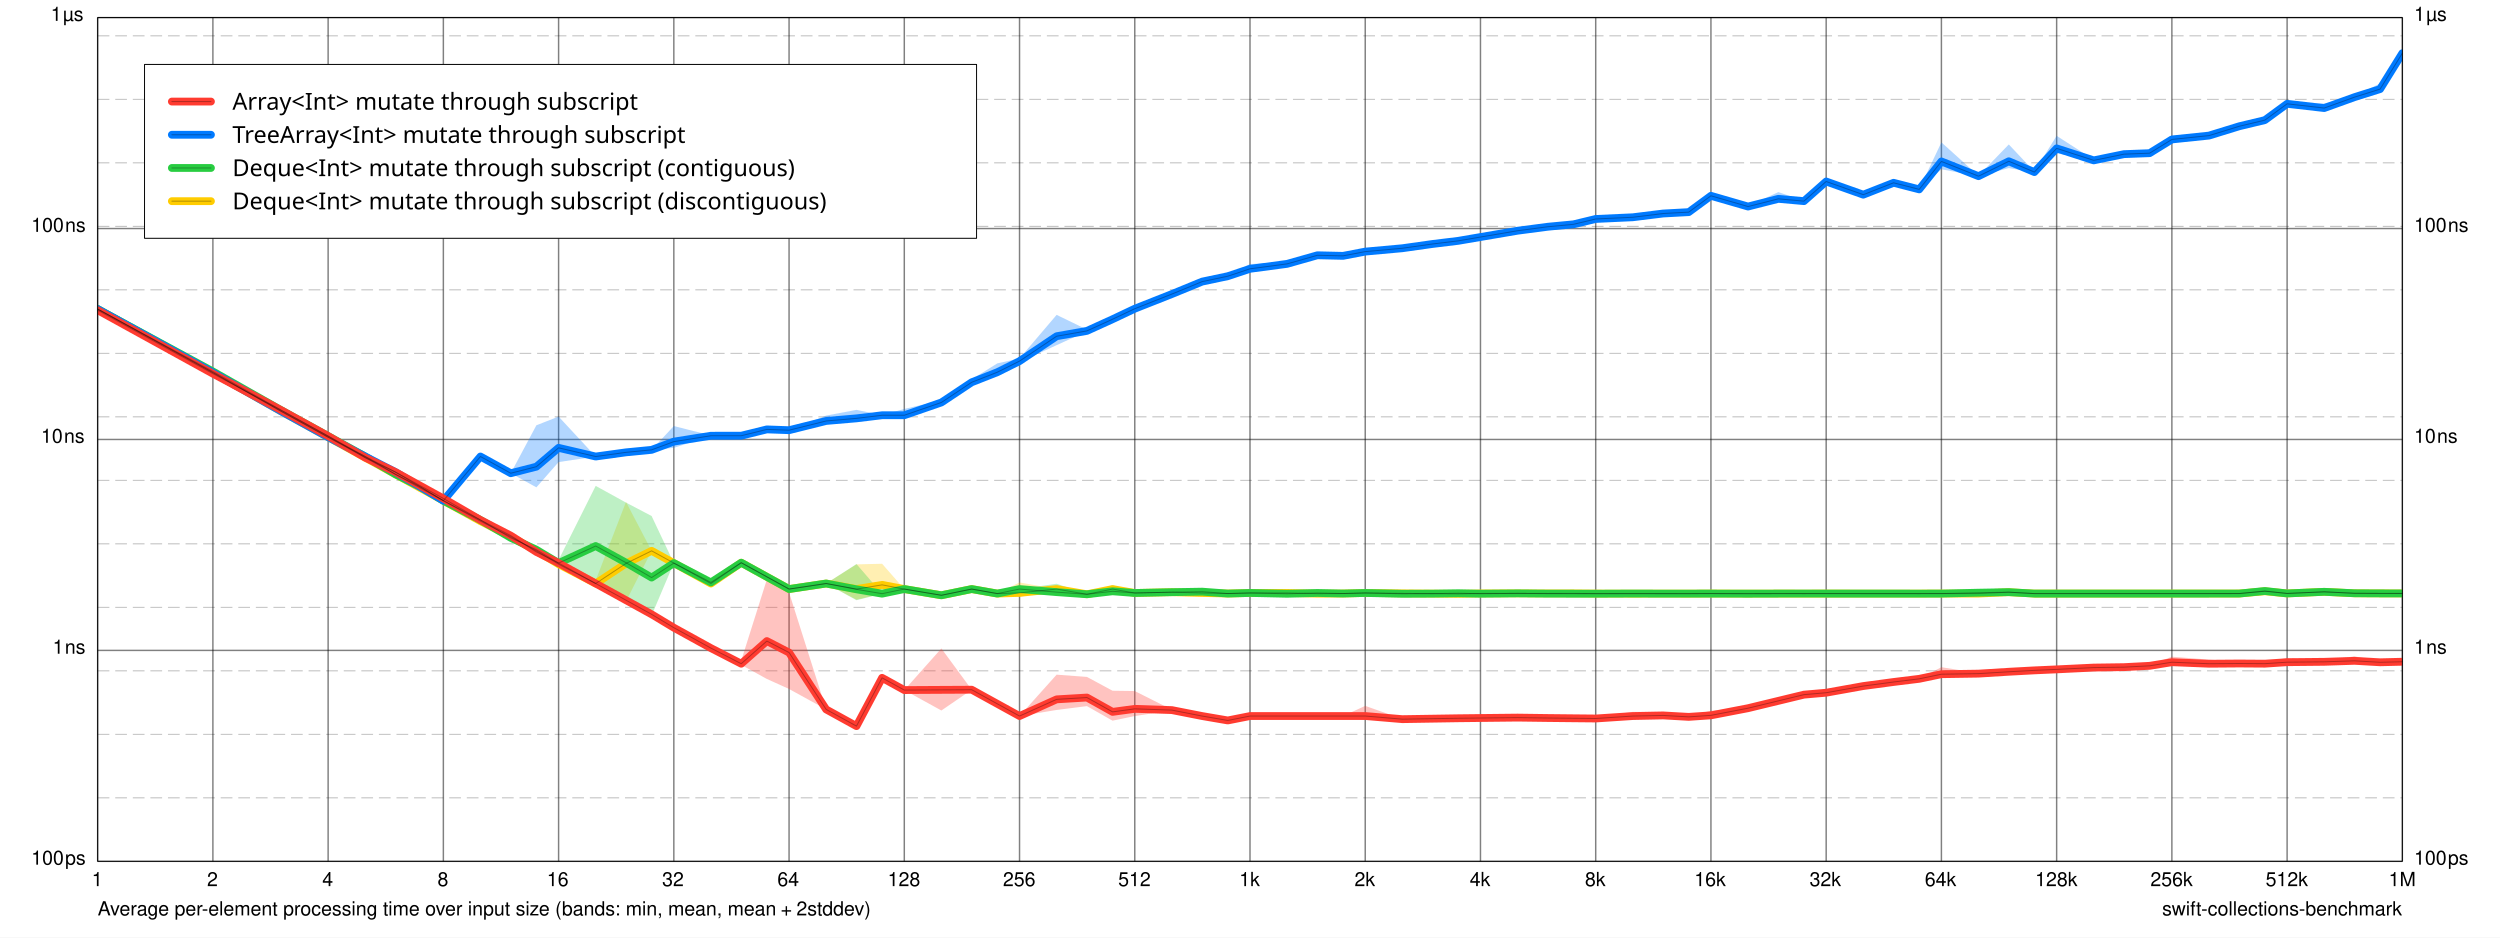
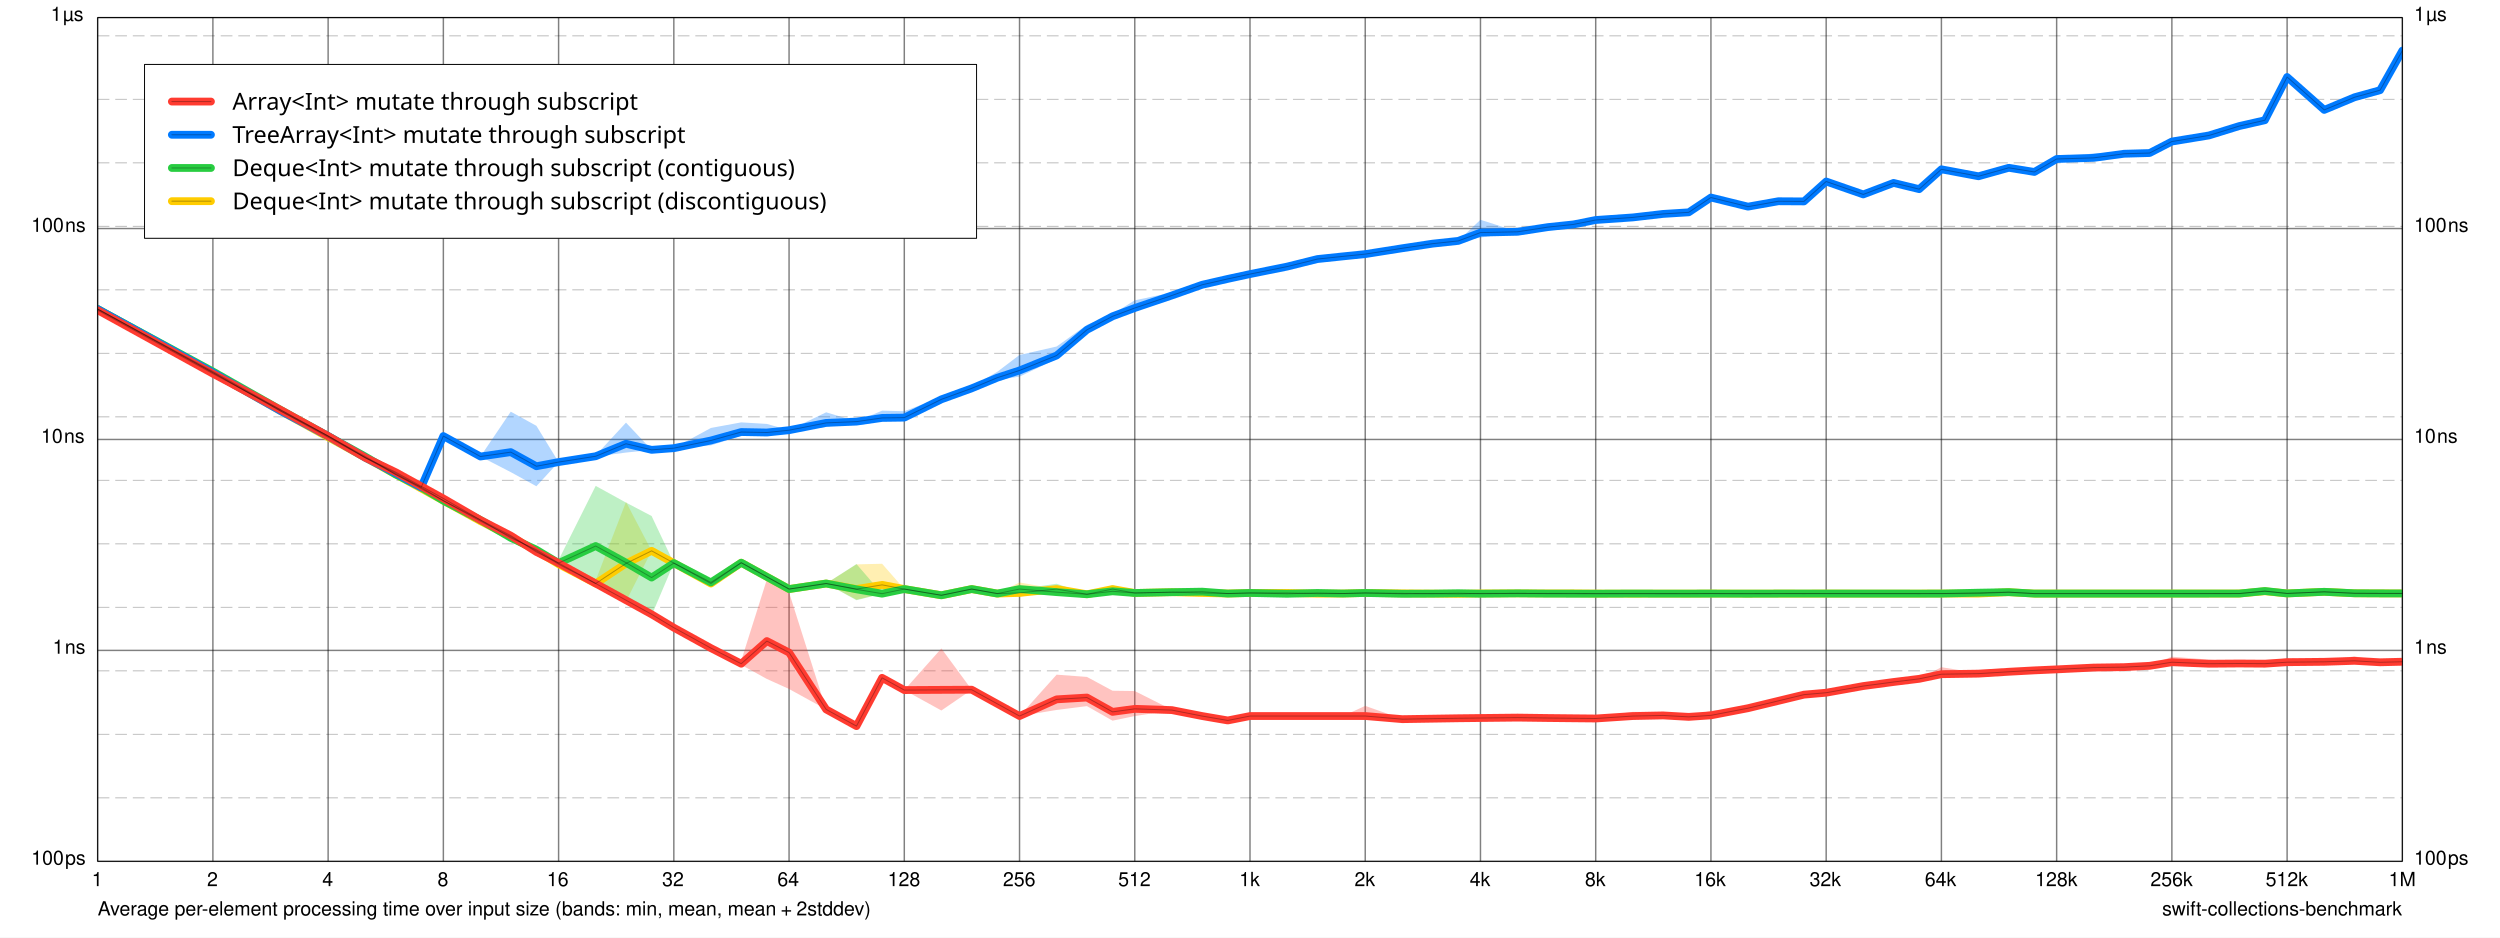
<svg xmlns="http://www.w3.org/2000/svg" xmlns:xlink="http://www.w3.org/1999/xlink" width="1280.0px" height="480.0px" viewBox="0.0 0.0 1280.0 480.0" version="1.1">
  <path d="M 0 0 L 0 480 L 1280 480 L 1280 0 z" fill="#FFFFFF" fill-opacity="1.0" stroke="none" />
  <text x="50" y="468.7" font-family="Helvetica" font-size="10" font-weight="normal" font-style="normal" fill="#000000" fill-opacity="1">Average per-element processing time over input size (bands: min, mean, mean + 2stddev)</text>
  <a xlink:href="https://github.com/apple/swift-collections-benchmark">
    <text x="1107" y="468.7" font-family="Helvetica" font-size="10" font-weight="normal" font-style="normal" fill="#000000" fill-opacity="1">swift-collections-benchmark</text>
  </a>
  <path d="M 50 9 L 50 441" fill="none" stroke-width="0.75" stroke="#000000" stroke-opacity="0.498" stroke-linecap="butt" stroke-linejoin="round" />
  <text x="47" y="453.7" font-family="Helvetica" font-size="10" font-weight="normal" font-style="normal" fill="#000000" fill-opacity="1">1</text>
  <path d="M 109 9 L 109 441" fill="none" stroke-width="0.75" stroke="#000000" stroke-opacity="0.498" stroke-linecap="butt" stroke-linejoin="round" />
  <text x="106" y="453.7" font-family="Helvetica" font-size="10" font-weight="normal" font-style="normal" fill="#000000" fill-opacity="1">2</text>
  <path d="M 168 9 L 168 441" fill="none" stroke-width="0.75" stroke="#000000" stroke-opacity="0.498" stroke-linecap="butt" stroke-linejoin="round" />
  <text x="165" y="453.7" font-family="Helvetica" font-size="10" font-weight="normal" font-style="normal" fill="#000000" fill-opacity="1">4</text>
  <path d="M 227 9 L 227 441" fill="none" stroke-width="0.75" stroke="#000000" stroke-opacity="0.498" stroke-linecap="butt" stroke-linejoin="round" />
  <text x="224" y="453.7" font-family="Helvetica" font-size="10" font-weight="normal" font-style="normal" fill="#000000" fill-opacity="1">8</text>
  <path d="M 286 9 L 286 441" fill="none" stroke-width="0.75" stroke="#000000" stroke-opacity="0.498" stroke-linecap="butt" stroke-linejoin="round" />
  <text x="280" y="453.7" font-family="Helvetica" font-size="10" font-weight="normal" font-style="normal" fill="#000000" fill-opacity="1">16</text>
  <path d="M 345 9 L 345 441" fill="none" stroke-width="0.75" stroke="#000000" stroke-opacity="0.498" stroke-linecap="butt" stroke-linejoin="round" />
  <text x="339" y="453.7" font-family="Helvetica" font-size="10" font-weight="normal" font-style="normal" fill="#000000" fill-opacity="1">32</text>
  <path d="M 404 9 L 404 441" fill="none" stroke-width="0.75" stroke="#000000" stroke-opacity="0.498" stroke-linecap="butt" stroke-linejoin="round" />
  <text x="398" y="453.7" font-family="Helvetica" font-size="10" font-weight="normal" font-style="normal" fill="#000000" fill-opacity="1">64</text>
  <path d="M 463 9 L 463 441" fill="none" stroke-width="0.75" stroke="#000000" stroke-opacity="0.498" stroke-linecap="butt" stroke-linejoin="round" />
  <text x="454.5" y="453.7" font-family="Helvetica" font-size="10" font-weight="normal" font-style="normal" fill="#000000" fill-opacity="1">128</text>
  <path d="M 522 9 L 522 441" fill="none" stroke-width="0.75" stroke="#000000" stroke-opacity="0.498" stroke-linecap="butt" stroke-linejoin="round" />
  <text x="513.5" y="453.7" font-family="Helvetica" font-size="10" font-weight="normal" font-style="normal" fill="#000000" fill-opacity="1">256</text>
  <path d="M 581 9 L 581 441" fill="none" stroke-width="0.75" stroke="#000000" stroke-opacity="0.498" stroke-linecap="butt" stroke-linejoin="round" />
  <text x="572.5" y="453.7" font-family="Helvetica" font-size="10" font-weight="normal" font-style="normal" fill="#000000" fill-opacity="1">512</text>
  <path d="M 640 9 L 640 441" fill="none" stroke-width="0.75" stroke="#000000" stroke-opacity="0.498" stroke-linecap="butt" stroke-linejoin="round" />
  <text x="634.5" y="453.7" font-family="Helvetica" font-size="10" font-weight="normal" font-style="normal" fill="#000000" fill-opacity="1">1k</text>
  <path d="M 699 9 L 699 441" fill="none" stroke-width="0.75" stroke="#000000" stroke-opacity="0.498" stroke-linecap="butt" stroke-linejoin="round" />
  <text x="693.5" y="453.7" font-family="Helvetica" font-size="10" font-weight="normal" font-style="normal" fill="#000000" fill-opacity="1">2k</text>
  <path d="M 758 9 L 758 441" fill="none" stroke-width="0.75" stroke="#000000" stroke-opacity="0.498" stroke-linecap="butt" stroke-linejoin="round" />
  <text x="752.5" y="453.7" font-family="Helvetica" font-size="10" font-weight="normal" font-style="normal" fill="#000000" fill-opacity="1">4k</text>
  <path d="M 817 9 L 817 441" fill="none" stroke-width="0.75" stroke="#000000" stroke-opacity="0.498" stroke-linecap="butt" stroke-linejoin="round" />
  <text x="811.5" y="453.7" font-family="Helvetica" font-size="10" font-weight="normal" font-style="normal" fill="#000000" fill-opacity="1">8k</text>
  <path d="M 876 9 L 876 441" fill="none" stroke-width="0.75" stroke="#000000" stroke-opacity="0.498" stroke-linecap="butt" stroke-linejoin="round" />
  <text x="867.5" y="453.7" font-family="Helvetica" font-size="10" font-weight="normal" font-style="normal" fill="#000000" fill-opacity="1">16k</text>
  <path d="M 935 9 L 935 441" fill="none" stroke-width="0.75" stroke="#000000" stroke-opacity="0.498" stroke-linecap="butt" stroke-linejoin="round" />
  <text x="926.5" y="453.7" font-family="Helvetica" font-size="10" font-weight="normal" font-style="normal" fill="#000000" fill-opacity="1">32k</text>
  <path d="M 994 9 L 994 441" fill="none" stroke-width="0.75" stroke="#000000" stroke-opacity="0.498" stroke-linecap="butt" stroke-linejoin="round" />
  <text x="985.5" y="453.7" font-family="Helvetica" font-size="10" font-weight="normal" font-style="normal" fill="#000000" fill-opacity="1">64k</text>
  <path d="M 1053 9 L 1053 441" fill="none" stroke-width="0.75" stroke="#000000" stroke-opacity="0.498" stroke-linecap="butt" stroke-linejoin="round" />
  <text x="1042" y="453.7" font-family="Helvetica" font-size="10" font-weight="normal" font-style="normal" fill="#000000" fill-opacity="1">128k</text>
  <path d="M 1112 9 L 1112 441" fill="none" stroke-width="0.75" stroke="#000000" stroke-opacity="0.498" stroke-linecap="butt" stroke-linejoin="round" />
  <text x="1101" y="453.7" font-family="Helvetica" font-size="10" font-weight="normal" font-style="normal" fill="#000000" fill-opacity="1">256k</text>
  <path d="M 1171 9 L 1171 441" fill="none" stroke-width="0.75" stroke="#000000" stroke-opacity="0.498" stroke-linecap="butt" stroke-linejoin="round" />
  <text x="1160" y="453.7" font-family="Helvetica" font-size="10" font-weight="normal" font-style="normal" fill="#000000" fill-opacity="1">512k</text>
  <path d="M 1230 9 L 1230 441" fill="none" stroke-width="0.75" stroke="#000000" stroke-opacity="0.498" stroke-linecap="butt" stroke-linejoin="round" />
  <text x="1223" y="453.7" font-family="Helvetica" font-size="10" font-weight="normal" font-style="normal" fill="#000000" fill-opacity="1">1M</text>
  <path d="M 50 441 L 1230 441" fill="none" stroke-width="0.75" stroke="#000000" stroke-opacity="0.498" stroke-linecap="butt" stroke-linejoin="round" />
  <text x="16" y="442.7" font-family="Helvetica" font-size="10" font-weight="normal" font-style="normal" fill="#000000" fill-opacity="1">100 ps</text>
  <text x="1236" y="442.7" font-family="Helvetica" font-size="10" font-weight="normal" font-style="normal" fill="#000000" fill-opacity="1">100 ps</text>
  <path d="M 50 333 L 1230 333" fill="none" stroke-width="0.75" stroke="#000000" stroke-opacity="0.498" stroke-linecap="butt" stroke-linejoin="round" />
  <text x="27" y="334.7" font-family="Helvetica" font-size="10" font-weight="normal" font-style="normal" fill="#000000" fill-opacity="1">1 ns</text>
  <text x="1236" y="334.7" font-family="Helvetica" font-size="10" font-weight="normal" font-style="normal" fill="#000000" fill-opacity="1">1 ns</text>
  <path d="M 50 225 L 1230 225" fill="none" stroke-width="0.75" stroke="#000000" stroke-opacity="0.498" stroke-linecap="butt" stroke-linejoin="round" />
  <text x="21" y="226.7" font-family="Helvetica" font-size="10" font-weight="normal" font-style="normal" fill="#000000" fill-opacity="1">10 ns</text>
  <text x="1236" y="226.7" font-family="Helvetica" font-size="10" font-weight="normal" font-style="normal" fill="#000000" fill-opacity="1">10 ns</text>
  <path d="M 50 117 L 1230 117" fill="none" stroke-width="0.75" stroke="#000000" stroke-opacity="0.498" stroke-linecap="butt" stroke-linejoin="round" />
  <text x="16" y="118.7" font-family="Helvetica" font-size="10" font-weight="normal" font-style="normal" fill="#000000" fill-opacity="1">100 ns</text>
  <text x="1236" y="118.7" font-family="Helvetica" font-size="10" font-weight="normal" font-style="normal" fill="#000000" fill-opacity="1">100 ns</text>
  <path d="M 50 9 L 1230 9" fill="none" stroke-width="0.75" stroke="#000000" stroke-opacity="0.498" stroke-linecap="butt" stroke-linejoin="round" />
  <text x="26" y="10.7" font-family="Helvetica" font-size="10" font-weight="normal" font-style="normal" fill="#000000" fill-opacity="1">1 µs</text>
  <text x="1236" y="10.7" font-family="Helvetica" font-size="10" font-weight="normal" font-style="normal" fill="#000000" fill-opacity="1">1 µs</text>
  <path d="M 50 408.49 L 1230 408.49" fill="none" stroke-width="0.5" stroke="#000000" stroke-opacity="0.259" stroke-linecap="butt" stroke-linejoin="round" stroke-dasharray="6 3" stroke-dashoffset="0" />
  <path d="M 50 375.98 L 1230 375.98" fill="none" stroke-width="0.5" stroke="#000000" stroke-opacity="0.259" stroke-linecap="butt" stroke-linejoin="round" stroke-dasharray="6 3" stroke-dashoffset="0" />
  <path d="M 50 343.47 L 1230 343.47" fill="none" stroke-width="0.5" stroke="#000000" stroke-opacity="0.259" stroke-linecap="butt" stroke-linejoin="round" stroke-dasharray="6 3" stroke-dashoffset="0" />
  <path d="M 50 310.96 L 1230 310.96" fill="none" stroke-width="0.5" stroke="#000000" stroke-opacity="0.259" stroke-linecap="butt" stroke-linejoin="round" stroke-dasharray="6 3" stroke-dashoffset="0" />
  <path d="M 50 278.44 L 1230 278.44" fill="none" stroke-width="0.5" stroke="#000000" stroke-opacity="0.259" stroke-linecap="butt" stroke-linejoin="round" stroke-dasharray="6 3" stroke-dashoffset="0" />
  <path d="M 50 245.93 L 1230 245.93" fill="none" stroke-width="0.5" stroke="#000000" stroke-opacity="0.259" stroke-linecap="butt" stroke-linejoin="round" stroke-dasharray="6 3" stroke-dashoffset="0" />
  <path d="M 50 213.42 L 1230 213.42" fill="none" stroke-width="0.5" stroke="#000000" stroke-opacity="0.259" stroke-linecap="butt" stroke-linejoin="round" stroke-dasharray="6 3" stroke-dashoffset="0" />
  <path d="M 50 180.91 L 1230 180.91" fill="none" stroke-width="0.5" stroke="#000000" stroke-opacity="0.259" stroke-linecap="butt" stroke-linejoin="round" stroke-dasharray="6 3" stroke-dashoffset="0" />
  <path d="M 50 148.4 L 1230 148.4" fill="none" stroke-width="0.5" stroke="#000000" stroke-opacity="0.259" stroke-linecap="butt" stroke-linejoin="round" stroke-dasharray="6 3" stroke-dashoffset="0" />
  <path d="M 50 115.89 L 1230 115.89" fill="none" stroke-width="0.5" stroke="#000000" stroke-opacity="0.259" stroke-linecap="butt" stroke-linejoin="round" stroke-dasharray="6 3" stroke-dashoffset="0" />
  <path d="M 50 83.376 L 1230 83.376" fill="none" stroke-width="0.5" stroke="#000000" stroke-opacity="0.259" stroke-linecap="butt" stroke-linejoin="round" stroke-dasharray="6 3" stroke-dashoffset="0" />
  <path d="M 50 50.865 L 1230 50.865" fill="none" stroke-width="0.5" stroke="#000000" stroke-opacity="0.259" stroke-linecap="butt" stroke-linejoin="round" stroke-dasharray="6 3" stroke-dashoffset="0" />
  <path d="M 50 18.354 L 1230 18.354" fill="none" stroke-width="0.5" stroke="#000000" stroke-opacity="0.259" stroke-linecap="butt" stroke-linejoin="round" stroke-dasharray="6 3" stroke-dashoffset="0" />
  <path d="M 74 33 L 74 122 L 500 122 L 500 33 z" fill="#FFFFFF" fill-opacity="1.0" stroke="none" />
  <clipPath id="clip-0">
    <path d="M 50 9 L 50 441 L 1230 441 L 1230 9 z" />
  </clipPath>
  <g clip-path="url(#clip-0)">
    <path d="M 50 156.68L 109 189.19L 143.51 210.35L 168 223.84L 186.99 234.31L 202.51 242.86L 215.63 250.09L 227 256.35L 245.99 266.82L 261.51 273.23L 274.63 280.46L 286 288.86L 304.99 297.19L 320.51 256.97L 333.63 282.03L 345 288.3L 363.99 298.76L 379.51 288.11L 392.63 295.34L 404 301.6L 422.99 298.76L 438.51 288.96L 451.63 288.64L 463 301.6L 481.99 304.78L 497.51 301.6L 510.63 303.75L 522 298.21L 540.99 301.6L 556.51 304.18L 569.63 301.6L 581 303.61L 599.99 303.2L 615.51 301.74L 628.63 303.88L 640 303.61L 658.99 302.48L 674.51 302.98L 687.63 303.89L 699 303.6L 717.99 303.24L 733.51 302.98L 746.63 303.63L 758 303.85L 776.99 303.8L 792.51 303.62L 805.63 303.61L 817 303.74L 835.99 303.81L 851.51 303.7L 864.63 303.96L 876 303.79L 894.99 303.96L 910.51 303.86L 923.63 303.93L 935 303.92L 953.99 303.86L 969.51 303.9L 982.63 303.93L 994 303.86L 1013 303.87L 1028.5 301.27L 1041.6 303.91L 1053 303.89L 1072 303.91L 1087.5 303.92L 1100.6 303.92L 1112 303.91L 1131 303.91L 1146.5 303.87L 1159.6 301.98L 1171 303.75L 1190 301.12L 1205.5 303.58L 1218.6 303.73L 1230 303.72L 1230 303.87L 1218.6 303.86L 1205.5 303.84L 1190 303.71L 1171 303.87L 1159.6 302.98L 1146.5 303.9L 1131 303.91L 1112 303.93L 1100.6 303.92L 1087.5 303.92L 1072 303.92L 1053 303.93L 1041.6 303.93L 1028.5 303.9L 1013 303.92L 994 303.92L 982.63 303.93L 969.51 303.94L 953.99 303.96L 935 303.92L 923.63 303.93L 910.51 303.94L 894.99 303.96L 876 303.92L 864.63 303.96L 851.51 304.03L 835.99 304.01L 817 303.98L 805.63 303.89L 792.51 303.94L 776.99 303.81L 758 303.85L 746.63 304.18L 733.51 304.29L 717.99 304.01L 699 303.6L 687.63 303.89L 674.51 304.29L 658.99 304.01L 640 303.61L 628.63 303.88L 615.51 304.27L 599.99 303.2L 581 303.61L 569.63 301.6L 556.51 304.3L 540.99 301.6L 522 305.61L 510.63 303.96L 497.51 301.6L 481.99 304.78L 463 301.6L 451.63 303.96L 438.51 307.03L 422.99 298.76L 404 301.6L 392.63 295.34L 379.51 288.11L 363.99 298.76L 345 288.3L 333.63 282.03L 320.51 307.88L 304.99 299.33L 286 288.86L 274.63 282.6L 261.51 275.37L 245.99 266.82L 227 256.35L 215.63 250.09L 202.51 242.86L 186.99 234.31L 168 223.84L 143.51 210.35L 109 191.33L 50 158.82" fill="#FFCC00" fill-opacity="0.302" stroke="none" />
    <path d="M 50 156.68L 109 190.2L 143.51 208.21L 168 221.7L 186.99 232.17L 202.51 242.86L 215.63 247.95L 227 256.35L 245.99 264.68L 261.51 275.37L 274.63 281.47L 286 286.72L 304.99 248.77L 320.51 257.32L 333.63 264.2L 345 288.3L 363.99 298.2L 379.51 288.11L 392.63 295.34L 404 301.6L 422.99 298.76L 438.51 288.79L 451.63 303.96L 463 301.6L 481.99 304.78L 497.51 301.6L 510.63 303.75L 522 301.6L 540.99 298.87L 556.51 304.18L 569.63 299.59L 581 303.61L 599.99 303.2L 615.51 302.93L 628.63 303.91L 640 303.59L 658.99 304.01L 674.51 303.6L 687.63 303.89L 699 303.6L 717.99 302.88L 733.51 303.93L 746.63 303.34L 758 303.62L 776.99 303.81L 792.51 303.94L 805.63 303.76L 817 303.98L 835.99 303.9L 851.51 303.94L 864.63 303.82L 876 303.92L 894.99 303.81L 910.51 303.86L 923.63 303.86L 935 303.92L 953.99 303.88L 969.51 303.86L 982.63 303.93L 994 303.92L 1013 302.15L 1028.5 301.24L 1041.6 303.89L 1053 303.91L 1072 303.9L 1087.5 303.92L 1100.6 303.92L 1112 303.92L 1131 303.91L 1146.5 303.87L 1159.6 301.44L 1171 303.78L 1190 301.09L 1205.5 303.53L 1218.6 303.74L 1230 303.81L 1230 303.85L 1218.6 303.85L 1205.5 303.83L 1190 303.7L 1171 303.87L 1159.6 303L 1146.5 303.9L 1131 303.92L 1112 303.93L 1100.6 303.92L 1087.5 303.92L 1072 303.92L 1053 303.93L 1041.6 303.93L 1028.5 303.89L 1013 303.93L 994 303.92L 982.63 303.93L 969.51 303.94L 953.99 303.93L 935 303.92L 923.63 303.93L 910.51 303.94L 894.99 304.01L 876 303.92L 864.63 303.96L 851.51 303.94L 835.99 303.91L 817 303.98L 805.63 304.04L 792.51 303.94L 776.99 303.81L 758 304.11L 746.63 303.89L 733.51 303.94L 717.99 304.41L 699 303.6L 687.63 303.89L 674.51 303.6L 658.99 304.01L 640 303.59L 628.63 303.91L 615.51 302.93L 599.99 303.2L 581 303.61L 569.63 303.91L 556.51 304.3L 540.99 304.78L 522 301.6L 510.63 303.96L 497.51 301.6L 481.99 304.78L 463 301.6L 451.63 303.96L 438.51 307.31L 422.99 298.76L 404 301.6L 392.63 295.34L 379.51 288.11L 363.99 298.2L 345 288.3L 333.63 315.11L 320.51 306.75L 304.99 298.2L 286 288.86L 274.63 281.47L 261.51 275.37L 245.99 266.82L 227 256.35L 215.63 250.09L 202.51 242.86L 186.99 234.31L 168 223.84L 143.51 210.35L 109 190.2L 50 158.82" fill="#28CD41" fill-opacity="0.302" stroke="none" />
-     <path d="M 50 156.68L 109 189.19L 143.51 210.35L 168 223.84L 186.99 232.17L 202.51 241.73L 215.63 247.95L 227 256.35L 245.99 233.74L 261.51 242.29L 274.63 217.75L 286 213.28L 304.99 233.74L 320.51 231.28L 333.63 230.32L 345 218.13L 363.99 222.95L 379.51 223.09L 392.63 219.85L 404 220.26L 422.99 212.77L 438.51 209.85L 451.63 212.57L 463 209.38L 481.99 204.91L 497.51 194.22L 510.63 186.05L 522 183.53L 540.99 161.21L 556.51 168.75L 569.63 161.97L 581 156.78L 599.99 150.39L 615.51 142.48L 628.63 140.68L 640 135.18L 658.99 134.25L 674.51 129.4L 687.63 130.5L 699 127.77L 717.99 126.64L 733.51 124.65L 746.63 123.24L 758 121.03L 776.99 118.05L 792.51 115.8L 805.63 114.51L 817 110.22L 835.99 110.94L 851.51 108.61L 864.63 108.46L 876 98.457L 894.99 105.54L 910.51 98.356L 923.63 102.78L 935 92.899L 953.99 99.615L 969.51 93.393L 982.63 96.851L 994 72.883L 1013 90.025L 1028.5 73.957L 1041.6 87.858L 1053 69.544L 1072 81.775L 1087.5 78.919L 1100.6 77.897L 1112 71.245L 1131 69.137L 1146.5 64.592L 1159.6 61.46L 1171 53.074L 1190 52.966L 1205.5 49.185L 1218.6 42.73L 1230 26.636L 1230 27.468L 1218.6 46.679L 1205.5 49.942L 1190 56.191L 1171 53.181L 1159.6 61.52L 1146.5 64.669L 1131 69.528L 1112 71.451L 1100.6 78.613L 1087.5 78.926L 1072 82.223L 1053 78.466L 1041.6 88.193L 1028.5 86.05L 1013 90.262L 994 86.67L 982.63 96.993L 969.51 93.661L 953.99 99.698L 935 92.94L 923.63 103.05L 910.51 103.09L 894.99 105.83L 876 100.91L 864.63 108.66L 851.51 109.58L 835.99 111.34L 817 112.79L 805.63 114.98L 792.51 116.2L 776.99 118.16L 758 121.47L 746.63 123.33L 733.51 125L 717.99 127.26L 699 129.19L 687.63 131.18L 674.51 131.17L 658.99 135.4L 640 138.53L 628.63 141.66L 615.51 144.8L 599.99 150.62L 581 158.52L 569.63 163.97L 556.51 169.64L 540.99 176.72L 522 185.38L 510.63 192.28L 497.51 196.28L 481.99 206.47L 463 213.81L 451.63 212.63L 438.51 215.84L 422.99 216.55L 404 220.26L 392.63 219.85L 379.51 223.09L 363.99 223.16L 345 229.29L 333.63 230.32L 320.51 231.71L 304.99 233.74L 286 236.58L 274.63 249.52L 261.51 242.29L 245.99 233.74L 227 256.35L 215.63 250.09L 202.51 241.73L 186.99 234.31L 168 223.84L 143.51 210.35L 109 191.33L 50 158.82" fill="#007AFF" fill-opacity="0.302" stroke="none" />
+     <path d="M 50 156.68L 109 189.19L 143.51 210.35L 168 221.7L 186.99 234.31L 202.51 240.72L 215.63 247.95L 227 223.27L 245.99 233.74L 261.51 210.78L 274.63 218.01L 286 236.58L 304.99 233.2L 320.51 216.38L 333.63 230.32L 345 229.46L 363.99 219.11L 379.51 216.25L 392.63 217.05L 404 220.26L 422.99 211.1L 438.51 215.8L 451.63 210.25L 463 210.55L 481.99 203.35L 497.51 198.02L 510.63 190.34L 522 181.74L 540.99 177.41L 556.51 166.33L 569.63 160.82L 581 153.75L 599.99 149.78L 615.51 144.55L 628.63 142.57L 640 140.11L 658.99 136.31L 674.51 131.7L 687.63 130.44L 699 129.76L 717.99 126.64L 733.51 124.5L 746.63 123.28L 758 112.52L 776.99 118.61L 792.51 115.98L 805.63 114.75L 817 112.52L 835.99 110.86L 851.51 109.21L 864.63 108.32L 876 100.91L 894.99 105.62L 910.51 102.81L 923.63 102.72L 935 92.651L 953.99 99.445L 969.51 93.467L 982.63 96.703L 994 86.637L 1013 89.995L 1028.5 85.842L 1041.6 88L 1053 81.391L 1072 78.464L 1087.5 78.042L 1100.6 78.249L 1112 72.389L 1131 69.126L 1146.5 64.52L 1159.6 61.295L 1171 39.366L 1190 56.058L 1205.5 48.497L 1218.6 44.811L 1230 23.447L 1230 26.835L 1218.6 46.666L 1205.5 50.276L 1190 56.341L 1171 39.463L 1159.6 61.661L 1146.5 64.551L 1131 69.426L 1112 72.484L 1100.6 78.385L 1087.5 78.967L 1072 81.676L 1053 81.409L 1041.6 88.055L 1028.5 85.938L 1013 90.337L 994 86.706L 982.63 96.896L 969.51 93.727L 953.99 99.577L 935 93.028L 923.63 103.27L 910.51 103.13L 894.99 105.87L 876 101.21L 864.63 108.84L 851.51 109.64L 835.99 111.48L 817 112.68L 805.63 114.95L 792.51 116.39L 776.99 118.69L 758 121.65L 746.63 123.36L 733.51 124.84L 717.99 127.26L 699 130.22L 687.63 131.56L 674.51 132.98L 658.99 136.57L 640 140.41L 628.63 142.86L 615.51 146.25L 599.99 151.83L 581 159.17L 569.63 162.34L 556.51 169.8L 540.99 183.77L 522 192.82L 510.63 194.5L 497.51 199.12L 481.99 204.86L 463 215.03L 451.63 215.38L 438.51 215.88L 422.99 218.6L 404 220.26L 392.63 223.11L 379.51 223.09L 363.99 228.03L 345 229.46L 333.63 230.32L 320.51 231.71L 304.99 233.74L 286 236.58L 274.63 248.96L 261.51 241.73L 245.99 233.74L 227 223.27L 215.63 250.09L 202.51 242.86L 186.99 234.31L 168 223.84L 143.51 210.35L 109 191.33L 50 158.82" fill="#007AFF" fill-opacity="0.302" stroke="none" />
    <path d="M 50 158.82L 109 191.33L 143.51 208.21L 168 221.7L 186.99 234.31L 202.51 241.73L 215.63 248.96L 227 255.22L 245.99 264.68L 261.51 274.24L 274.63 282.6L 286 286.72L 304.99 297.19L 320.51 305.74L 333.63 312.97L 345 321.38L 363.99 331.84L 379.51 338.25L 392.63 296.71L 404 303.33L 422.99 363.22L 438.51 371.77L 451.63 347.06L 463 353.32L 481.99 332.01L 497.51 353.13L 510.63 360.36L 522 366.62L 540.99 345.43L 556.51 346.58L 569.63 353.66L 581 353.82L 599.99 363.37L 615.51 366.62L 628.63 368.87L 640 366.62L 658.99 366.62L 674.51 366.62L 687.63 366.62L 699 361.4L 717.99 368.15L 733.51 367.96L 746.63 367.71L 758 367.62L 776.99 367.38L 792.51 366.68L 805.63 367.74L 817 367.17L 835.99 364.47L 851.51 364.5L 864.63 366.65L 876 363.91L 894.99 362.34L 910.51 358.83L 923.63 353.97L 935 354.53L 953.99 351.06L 969.51 349.1L 982.63 347.43L 994 341.61L 1013 344.6L 1028.5 343.9L 1041.6 343.11L 1053 342.62L 1072 341.25L 1087.5 341.51L 1100.6 340.58L 1112 336.22L 1131 337.74L 1146.5 338.75L 1159.6 338.89L 1171 336.87L 1190 338.18L 1205.5 336.06L 1218.6 338.51L 1230 337.6L 1230 339.25L 1218.6 339.29L 1205.5 339.18L 1190 339.09L 1171 339.84L 1159.6 340.12L 1146.5 340.06L 1131 340.6L 1112 340.09L 1100.6 341.01L 1087.5 341.6L 1072 341.99L 1053 342.76L 1041.6 343.28L 1028.5 343.95L 1013 345.01L 994 346.52L 982.63 347.61L 969.51 349.21L 953.99 351.33L 935 354.71L 923.63 356.27L 910.51 358.84L 894.99 362.69L 876 367.11L 864.63 367.18L 851.51 366.95L 835.99 367.41L 817 368.11L 805.63 367.76L 792.51 367.96L 776.99 367.42L 758 367.62L 746.63 367.76L 733.51 367.96L 717.99 368.23L 699 368.59L 687.63 366.62L 674.51 366.62L 658.99 366.62L 640 366.62L 628.63 368.87L 615.51 366.62L 599.99 363.64L 581 366.62L 569.63 368.99L 556.51 361.53L 540.99 363.5L 522 366.62L 510.63 360.36L 497.51 353.13L 481.99 363.78L 463 353.32L 451.63 347.06L 438.51 371.77L 422.99 363.22L 404 352.76L 392.63 347.62L 379.51 340.39L 363.99 331.84L 345 321.38L 333.63 315.11L 320.51 307.88L 304.99 299.33L 286 288.86L 274.63 282.6L 261.51 274.24L 245.99 266.82L 227 255.22L 215.63 248.96L 202.51 241.73L 186.99 234.31L 168 223.84L 143.51 210.35L 109 191.33L 50 158.82" fill="#FF3B30" fill-opacity="0.302" stroke="none" />
    <path d="M 50 158.25L 109 190.76L 143.51 210.35L 168 223.84L 186.99 234.31L 202.51 242.86L 215.63 250.09L 227 256.35L 245.99 266.82L 261.51 274.8L 274.63 282.03L 286 288.86L 304.99 298.76L 320.51 288.48L 333.63 282.03L 345 288.3L 363.99 298.76L 379.51 288.11L 392.63 295.34L 404 301.6L 422.99 298.76L 438.51 301.6L 451.63 299.45L 463 301.6L 481.99 304.78L 497.51 301.6L 510.63 303.91L 522 303.56L 540.99 301.6L 556.51 304.27L 569.63 301.6L 581 303.61L 599.99 303.2L 615.51 303.6L 628.63 303.88L 640 303.61L 658.99 303.6L 674.51 303.94L 687.63 303.89L 699 303.6L 717.99 303.81L 733.51 303.94L 746.63 304.04L 758 303.85L 776.99 303.8L 792.51 303.85L 805.63 303.82L 817 303.92L 835.99 303.96L 851.51 303.94L 864.63 303.96L 876 303.89L 894.99 303.96L 910.51 303.92L 923.63 303.93L 935 303.92L 953.99 303.93L 969.51 303.93L 982.63 303.93L 994 303.9L 1013 303.9L 1028.5 303.2L 1041.6 303.92L 1053 303.92L 1072 303.92L 1087.5 303.92L 1100.6 303.92L 1112 303.92L 1131 303.91L 1146.5 303.89L 1159.6 302.72L 1171 303.84L 1190 303.02L 1205.5 303.77L 1218.6 303.82L 1230 303.83" fill="none" stroke-width="4" stroke="#FFCC00" stroke-opacity="1" stroke-linecap="round" stroke-linejoin="round" />
    <path d="M 50 158.25L 109 190.2L 143.51 209.78L 168 223.27L 186.99 233.74L 202.51 242.86L 215.63 249.52L 227 256.35L 245.99 266.25L 261.51 275.37L 274.63 281.47L 286 288.3L 304.99 279.56L 320.51 288.11L 333.63 295.71L 345 288.3L 363.99 298.2L 379.51 288.11L 392.63 295.34L 404 301.6L 422.99 298.76L 438.51 301.73L 451.63 303.96L 463 301.6L 481.99 304.78L 497.51 301.6L 510.63 303.91L 522 301.6L 540.99 303.17L 556.51 304.27L 569.63 302.74L 581 303.61L 599.99 303.2L 615.51 302.93L 628.63 303.91L 640 303.59L 658.99 304.01L 674.51 303.6L 687.63 303.89L 699 303.6L 717.99 304.01L 733.51 303.94L 746.63 303.74L 758 303.98L 776.99 303.81L 792.51 303.94L 805.63 303.96L 817 303.98L 835.99 303.9L 851.51 303.94L 864.63 303.93L 876 303.92L 894.99 303.96L 910.51 303.92L 923.63 303.91L 935 303.92L 953.99 303.92L 969.51 303.92L 982.63 303.93L 994 303.92L 1013 303.46L 1028.5 303.18L 1041.6 303.92L 1053 303.92L 1072 303.92L 1087.5 303.92L 1100.6 303.92L 1112 303.92L 1131 303.92L 1146.5 303.9L 1159.6 302.59L 1171 303.84L 1190 303.01L 1205.5 303.75L 1218.6 303.82L 1230 303.84" fill="none" stroke-width="4" stroke="#28CD41" stroke-opacity="1" stroke-linecap="round" stroke-linejoin="round" />
-     <path d="M 50 158.25L 109 190.76L 143.51 210.35L 168 223.84L 186.99 233.74L 202.51 241.73L 215.63 249.52L 227 256.35L 245.99 233.74L 261.51 242.29L 274.63 238.94L 286 229.29L 304.99 233.74L 320.51 231.6L 333.63 230.32L 345 226.11L 363.99 223.1L 379.51 223.09L 392.63 219.85L 404 220.26L 422.99 215.53L 438.51 214.2L 451.63 212.61L 463 212.61L 481.99 206.06L 497.51 195.73L 510.63 190.57L 522 184.89L 540.99 172.15L 556.51 169.41L 569.63 163.44L 581 158.06L 599.99 150.56L 615.51 144.18L 628.63 141.41L 640 137.63L 658.99 135.1L 674.51 130.7L 687.63 131L 699 128.82L 717.99 127.1L 733.51 124.91L 746.63 123.31L 758 121.36L 776.99 118.13L 792.51 116.09L 805.63 114.85L 817 112.11L 835.99 111.24L 851.51 109.32L 864.63 108.61L 876 100.25L 894.99 105.75L 910.51 101.81L 923.63 102.98L 935 92.929L 953.99 99.676L 969.51 93.591L 982.63 96.956L 994 82.66L 1013 90.2L 1028.5 82.578L 1041.6 88.105L 1053 75.967L 1072 82.106L 1087.5 78.924L 1100.6 78.425L 1112 71.397L 1131 69.425L 1146.5 64.649L 1159.6 61.504L 1171 53.153L 1190 55.327L 1205.5 49.743L 1218.6 45.615L 1230 27.249" fill="none" stroke-width="4" stroke="#007AFF" stroke-opacity="1" stroke-linecap="round" stroke-linejoin="round" />
+     <path d="M 50 158.25L 109 190.76L 143.51 210.35L 168 223.27L 186.99 234.31L 202.51 242.29L 215.63 249.52L 227 223.27L 245.99 233.74L 261.51 231.49L 274.63 238.72L 286 236.58L 304.99 233.6L 320.51 227.2L 333.63 230.32L 345 229.46L 363.99 225.53L 379.51 221.2L 392.63 221.45L 404 220.26L 422.99 216.52L 438.51 215.86L 451.63 213.98L 463 213.82L 481.99 204.46L 497.51 198.83L 510.63 193.38L 522 189.66L 540.99 182.02L 556.51 168.87L 569.63 161.94L 581 157.7L 599.99 151.28L 615.51 145.8L 628.63 142.79L 640 140.33L 658.99 136.5L 674.51 132.64L 687.63 131.26L 699 130.1L 717.99 127.1L 733.51 124.75L 746.63 123.34L 758 119.09L 776.99 118.67L 792.51 116.28L 805.63 114.9L 817 112.64L 835.99 111.32L 851.51 109.53L 864.63 108.71L 876 101.13L 894.99 105.8L 910.51 103.04L 923.63 103.12L 935 92.929L 953.99 99.542L 969.51 93.659L 982.63 96.845L 994 86.688L 1013 90.247L 1028.5 85.913L 1041.6 88.04L 1053 81.404L 1072 80.815L 1087.5 78.724L 1100.6 78.35L 1112 72.459L 1131 69.348L 1146.5 64.543L 1159.6 61.565L 1171 39.438L 1190 56.267L 1205.5 49.805L 1218.6 46.174L 1230 25.926" fill="none" stroke-width="4" stroke="#007AFF" stroke-opacity="1" stroke-linecap="round" stroke-linejoin="round" />
    <path d="M 50 158.82L 109 191.33L 143.51 209.78L 168 223.27L 186.99 234.31L 202.51 241.73L 215.63 248.96L 227 255.22L 245.99 266.25L 261.51 274.24L 274.63 282.6L 286 288.3L 304.99 298.76L 320.51 307.31L 333.63 314.54L 345 321.38L 363.99 331.84L 379.51 339.82L 392.63 328.23L 404 334.11L 422.99 363.22L 438.51 371.77L 451.63 347.06L 463 353.32L 481.99 353.21L 497.51 353.13L 510.63 360.36L 522 366.62L 540.99 358.07L 556.51 357.14L 569.63 364.48L 581 362.93L 599.99 363.57L 615.51 366.62L 628.63 368.87L 640 366.62L 658.99 366.62L 674.51 366.62L 687.63 366.62L 699 366.6L 717.99 368.21L 733.51 367.96L 746.63 367.75L 758 367.62L 776.99 367.41L 792.51 367.62L 805.63 367.76L 817 367.87L 835.99 366.62L 851.51 366.3L 864.63 367.04L 876 366.26L 894.99 362.6L 910.51 358.84L 923.63 355.66L 935 354.67L 953.99 351.26L 969.51 349.18L 982.63 347.56L 994 345.19L 1013 344.9L 1028.5 343.94L 1041.6 343.23L 1053 342.72L 1072 341.8L 1087.5 341.58L 1100.6 340.9L 1112 339.05L 1131 339.83L 1146.5 339.71L 1159.6 339.8L 1171 339.04L 1190 338.85L 1205.5 338.34L 1218.6 339.09L 1230 338.81" fill="none" stroke-width="4" stroke="#FF3B30" stroke-opacity="1" stroke-linecap="round" stroke-linejoin="round" />
    <path d="M 50 158.25L 109 190.76L 143.51 210.35L 168 223.84L 186.99 234.31L 202.51 242.86L 215.63 250.09L 227 256.35L 245.99 266.82L 261.51 274.8L 274.63 282.03L 286 288.86L 304.99 298.76L 320.51 288.48L 333.63 282.03L 345 288.3L 363.99 298.76L 379.51 288.11L 392.63 295.34L 404 301.6L 422.99 298.76L 438.51 301.6L 451.63 299.45L 463 301.6L 481.99 304.78L 497.51 301.6L 510.63 303.91L 522 303.56L 540.99 301.6L 556.51 304.27L 569.63 301.6L 581 303.61L 599.99 303.2L 615.51 303.6L 628.63 303.88L 640 303.61L 658.99 303.6L 674.51 303.94L 687.63 303.89L 699 303.6L 717.99 303.81L 733.51 303.94L 746.63 304.04L 758 303.85L 776.99 303.8L 792.51 303.85L 805.63 303.82L 817 303.92L 835.99 303.96L 851.51 303.94L 864.63 303.96L 876 303.89L 894.99 303.96L 910.51 303.92L 923.63 303.93L 935 303.92L 953.99 303.93L 969.51 303.93L 982.63 303.93L 994 303.9L 1013 303.9L 1028.5 303.2L 1041.6 303.92L 1053 303.92L 1072 303.92L 1087.5 303.92L 1100.6 303.92L 1112 303.92L 1131 303.91L 1146.5 303.89L 1159.6 302.72L 1171 303.84L 1190 303.02L 1205.5 303.77L 1218.6 303.82L 1230 303.83" fill="none" stroke-width="0.5" stroke="#000000" stroke-opacity="0.302" stroke-linecap="round" stroke-linejoin="round" />
    <path d="M 50 158.25L 109 190.2L 143.51 209.78L 168 223.27L 186.99 233.74L 202.51 242.86L 215.63 249.52L 227 256.35L 245.99 266.25L 261.51 275.37L 274.63 281.47L 286 288.3L 304.99 279.56L 320.51 288.11L 333.63 295.71L 345 288.3L 363.99 298.2L 379.51 288.11L 392.63 295.34L 404 301.6L 422.99 298.76L 438.51 301.73L 451.63 303.96L 463 301.6L 481.99 304.78L 497.51 301.6L 510.63 303.91L 522 301.6L 540.99 303.17L 556.51 304.27L 569.63 302.74L 581 303.61L 599.99 303.2L 615.51 302.93L 628.63 303.91L 640 303.59L 658.99 304.01L 674.51 303.6L 687.63 303.89L 699 303.6L 717.99 304.01L 733.51 303.94L 746.63 303.74L 758 303.98L 776.99 303.81L 792.51 303.94L 805.63 303.96L 817 303.98L 835.99 303.9L 851.51 303.94L 864.63 303.93L 876 303.92L 894.99 303.96L 910.51 303.92L 923.63 303.91L 935 303.92L 953.99 303.92L 969.51 303.92L 982.63 303.93L 994 303.92L 1013 303.46L 1028.5 303.18L 1041.6 303.92L 1053 303.92L 1072 303.92L 1087.5 303.92L 1100.6 303.92L 1112 303.92L 1131 303.92L 1146.5 303.9L 1159.6 302.59L 1171 303.84L 1190 303.01L 1205.5 303.75L 1218.6 303.82L 1230 303.84" fill="none" stroke-width="0.5" stroke="#000000" stroke-opacity="0.302" stroke-linecap="round" stroke-linejoin="round" />
-     <path d="M 50 158.25L 109 190.76L 143.51 210.35L 168 223.84L 186.99 233.74L 202.51 241.73L 215.63 249.52L 227 256.35L 245.99 233.74L 261.51 242.29L 274.63 238.94L 286 229.29L 304.99 233.74L 320.51 231.6L 333.63 230.32L 345 226.11L 363.99 223.1L 379.51 223.09L 392.63 219.85L 404 220.26L 422.99 215.53L 438.51 214.2L 451.63 212.61L 463 212.61L 481.99 206.06L 497.51 195.73L 510.63 190.57L 522 184.89L 540.99 172.15L 556.51 169.41L 569.63 163.44L 581 158.06L 599.99 150.56L 615.51 144.18L 628.63 141.41L 640 137.63L 658.99 135.1L 674.51 130.7L 687.63 131L 699 128.82L 717.99 127.1L 733.51 124.91L 746.63 123.31L 758 121.36L 776.99 118.13L 792.51 116.09L 805.63 114.85L 817 112.11L 835.99 111.24L 851.51 109.32L 864.63 108.61L 876 100.25L 894.99 105.75L 910.51 101.81L 923.63 102.98L 935 92.929L 953.99 99.676L 969.51 93.591L 982.63 96.956L 994 82.66L 1013 90.2L 1028.5 82.578L 1041.6 88.105L 1053 75.967L 1072 82.106L 1087.5 78.924L 1100.6 78.425L 1112 71.397L 1131 69.425L 1146.5 64.649L 1159.6 61.504L 1171 53.153L 1190 55.327L 1205.5 49.743L 1218.6 45.615L 1230 27.249" fill="none" stroke-width="0.5" stroke="#000000" stroke-opacity="0.302" stroke-linecap="round" stroke-linejoin="round" />
+     <path d="M 50 158.25L 109 190.76L 143.51 210.35L 168 223.27L 186.99 234.31L 202.51 242.29L 215.63 249.52L 227 223.27L 245.99 233.74L 261.51 231.49L 274.63 238.72L 286 236.58L 304.99 233.6L 320.51 227.2L 333.63 230.32L 345 229.46L 363.99 225.53L 379.51 221.2L 392.63 221.45L 404 220.26L 422.99 216.52L 438.51 215.86L 451.63 213.98L 463 213.82L 481.99 204.46L 497.51 198.83L 510.63 193.38L 522 189.66L 540.99 182.02L 556.51 168.87L 569.63 161.94L 581 157.7L 599.99 151.28L 615.51 145.8L 628.63 142.79L 640 140.33L 658.99 136.5L 674.51 132.64L 687.63 131.26L 699 130.1L 717.99 127.1L 733.51 124.75L 746.63 123.34L 758 119.09L 776.99 118.67L 792.51 116.28L 805.63 114.9L 817 112.64L 835.99 111.32L 851.51 109.53L 864.63 108.71L 876 101.13L 894.99 105.8L 910.51 103.04L 923.63 103.12L 935 92.929L 953.99 99.542L 969.51 93.659L 982.63 96.845L 994 86.688L 1013 90.247L 1028.5 85.913L 1041.6 88.04L 1053 81.404L 1072 80.815L 1087.5 78.724L 1100.6 78.35L 1112 72.459L 1131 69.348L 1146.5 64.543L 1159.6 61.565L 1171 39.438L 1190 56.267L 1205.5 49.805L 1218.6 46.174L 1230 25.926" fill="none" stroke-width="0.5" stroke="#000000" stroke-opacity="0.302" stroke-linecap="round" stroke-linejoin="round" />
    <path d="M 50 158.82L 109 191.33L 143.51 209.78L 168 223.27L 186.99 234.31L 202.51 241.73L 215.63 248.96L 227 255.22L 245.99 266.25L 261.51 274.24L 274.63 282.6L 286 288.3L 304.99 298.76L 320.51 307.31L 333.63 314.54L 345 321.38L 363.99 331.84L 379.51 339.82L 392.63 328.23L 404 334.11L 422.99 363.22L 438.51 371.77L 451.63 347.06L 463 353.32L 481.99 353.21L 497.51 353.13L 510.63 360.36L 522 366.62L 540.99 358.07L 556.51 357.14L 569.63 364.48L 581 362.93L 599.99 363.57L 615.51 366.62L 628.63 368.87L 640 366.62L 658.99 366.62L 674.51 366.62L 687.63 366.62L 699 366.6L 717.99 368.21L 733.51 367.96L 746.63 367.75L 758 367.62L 776.99 367.41L 792.51 367.62L 805.63 367.76L 817 367.87L 835.99 366.62L 851.51 366.3L 864.63 367.04L 876 366.26L 894.99 362.6L 910.51 358.84L 923.63 355.66L 935 354.67L 953.99 351.26L 969.51 349.18L 982.63 347.56L 994 345.19L 1013 344.9L 1028.5 343.94L 1041.6 343.23L 1053 342.72L 1072 341.8L 1087.5 341.58L 1100.6 340.9L 1112 339.05L 1131 339.83L 1146.5 339.71L 1159.6 339.8L 1171 339.04L 1190 338.85L 1205.5 338.34L 1218.6 339.09L 1230 338.81" fill="none" stroke-width="0.5" stroke="#000000" stroke-opacity="0.302" stroke-linecap="round" stroke-linejoin="round" />
  </g>
  <path d="M 74 33 L 74 122 L 500 122 L 500 33 z" fill="#FFFFFF" fill-opacity="0.702" stroke-width="0.5" stroke="#000000" stroke-opacity="1" stroke-linecap="round" stroke-linejoin="round" />
  <path d="M 88 52 L 108 52" fill="none" stroke-width="4" stroke="#FF3B30" stroke-opacity="1" stroke-linecap="round" stroke-linejoin="round" />
  <path d="M 88 52 L 108 52" fill="none" stroke-width="0.5" stroke="#000000" stroke-opacity="0.302" stroke-linecap="round" stroke-linejoin="round" />
  <text x="119" y="56.17" font-family="Menlo" font-size="12" font-weight="normal" font-style="normal" fill="#000000" fill-opacity="1">Array&lt;Int&gt; mutate through subscript</text>
  <path d="M 88 69 L 108 69" fill="none" stroke-width="4" stroke="#007AFF" stroke-opacity="1" stroke-linecap="round" stroke-linejoin="round" />
  <path d="M 88 69 L 108 69" fill="none" stroke-width="0.5" stroke="#000000" stroke-opacity="0.302" stroke-linecap="round" stroke-linejoin="round" />
  <text x="119" y="73.17" font-family="Menlo" font-size="12" font-weight="normal" font-style="normal" fill="#000000" fill-opacity="1">TreeArray&lt;Int&gt; mutate through subscript</text>
  <path d="M 88 86 L 108 86" fill="none" stroke-width="4" stroke="#28CD41" stroke-opacity="1" stroke-linecap="round" stroke-linejoin="round" />
  <path d="M 88 86 L 108 86" fill="none" stroke-width="0.5" stroke="#000000" stroke-opacity="0.302" stroke-linecap="round" stroke-linejoin="round" />
  <text x="119" y="90.17" font-family="Menlo" font-size="12" font-weight="normal" font-style="normal" fill="#000000" fill-opacity="1">Deque&lt;Int&gt; mutate through subscript (contiguous)</text>
  <path d="M 88 103 L 108 103" fill="none" stroke-width="4" stroke="#FFCC00" stroke-opacity="1" stroke-linecap="round" stroke-linejoin="round" />
  <path d="M 88 103 L 108 103" fill="none" stroke-width="0.5" stroke="#000000" stroke-opacity="0.302" stroke-linecap="round" stroke-linejoin="round" />
  <text x="119" y="107.17" font-family="Menlo" font-size="12" font-weight="normal" font-style="normal" fill="#000000" fill-opacity="1">Deque&lt;Int&gt; mutate through subscript (discontiguous)</text>
  <path d="M 50 9 L 50 441 L 1230 441 L 1230 9 z" fill="none" stroke-width="0.5" stroke="#000000" stroke-opacity="1" stroke-linecap="round" stroke-linejoin="round" />
</svg>
